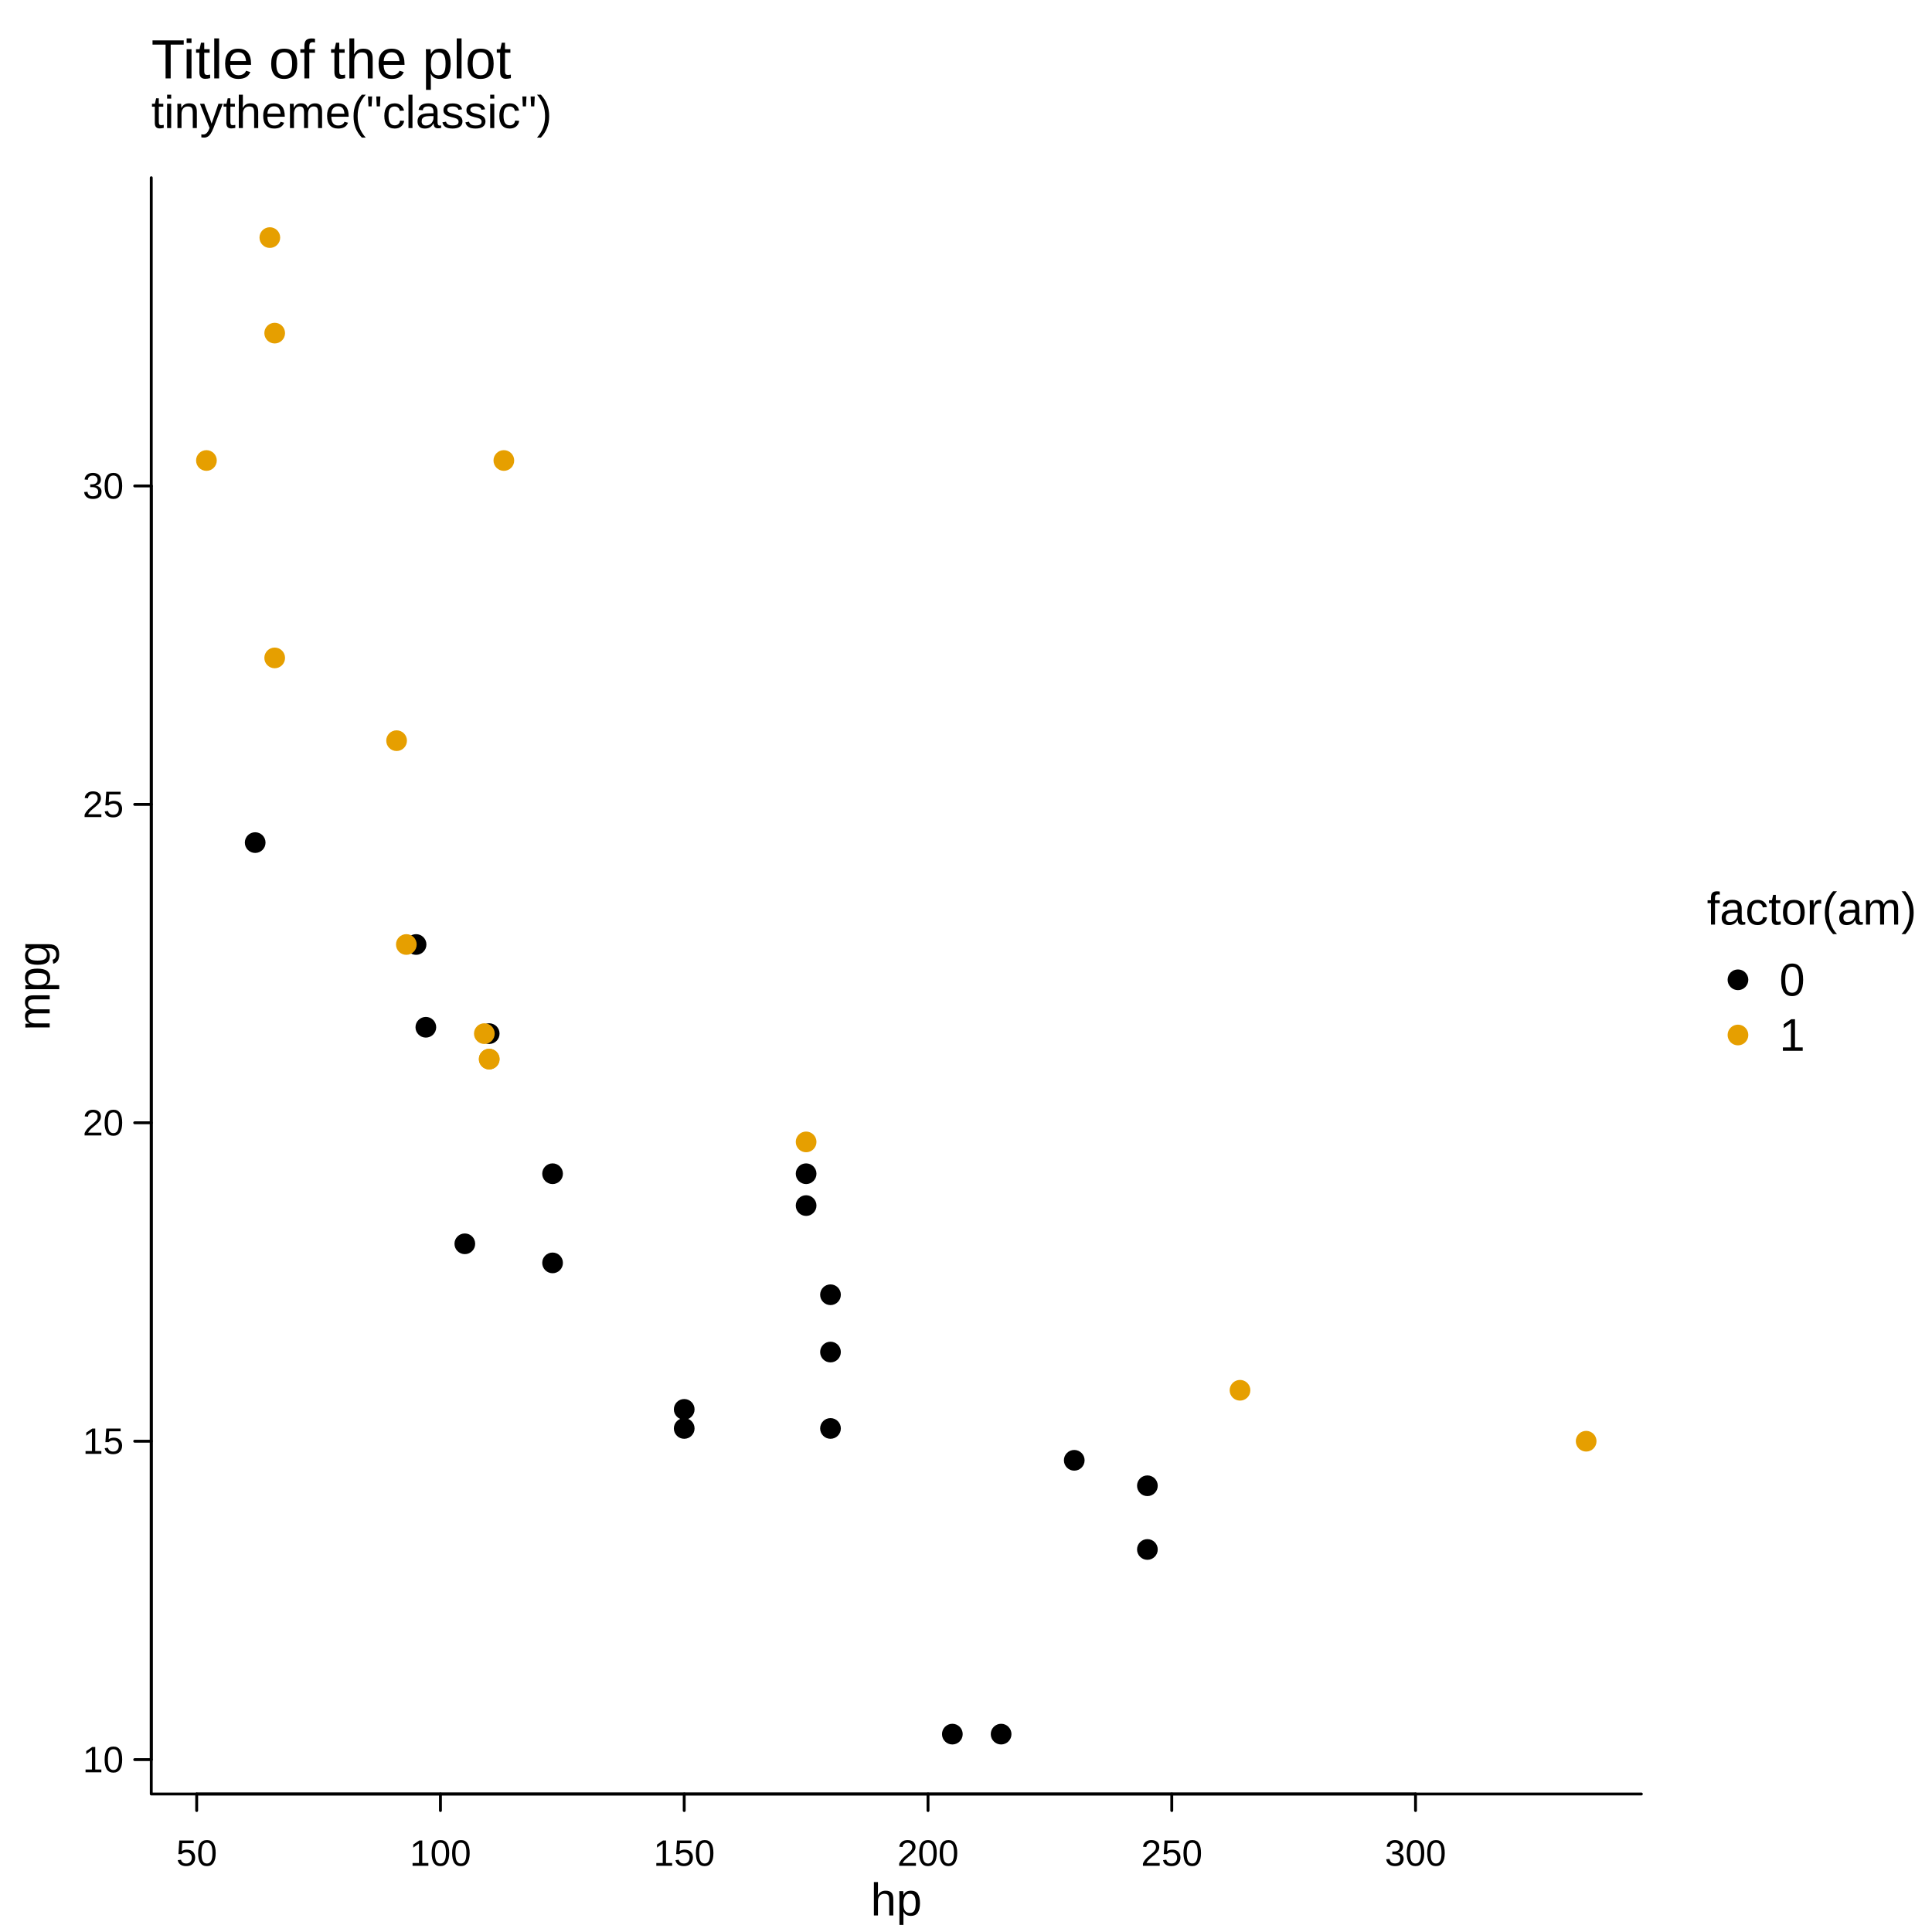
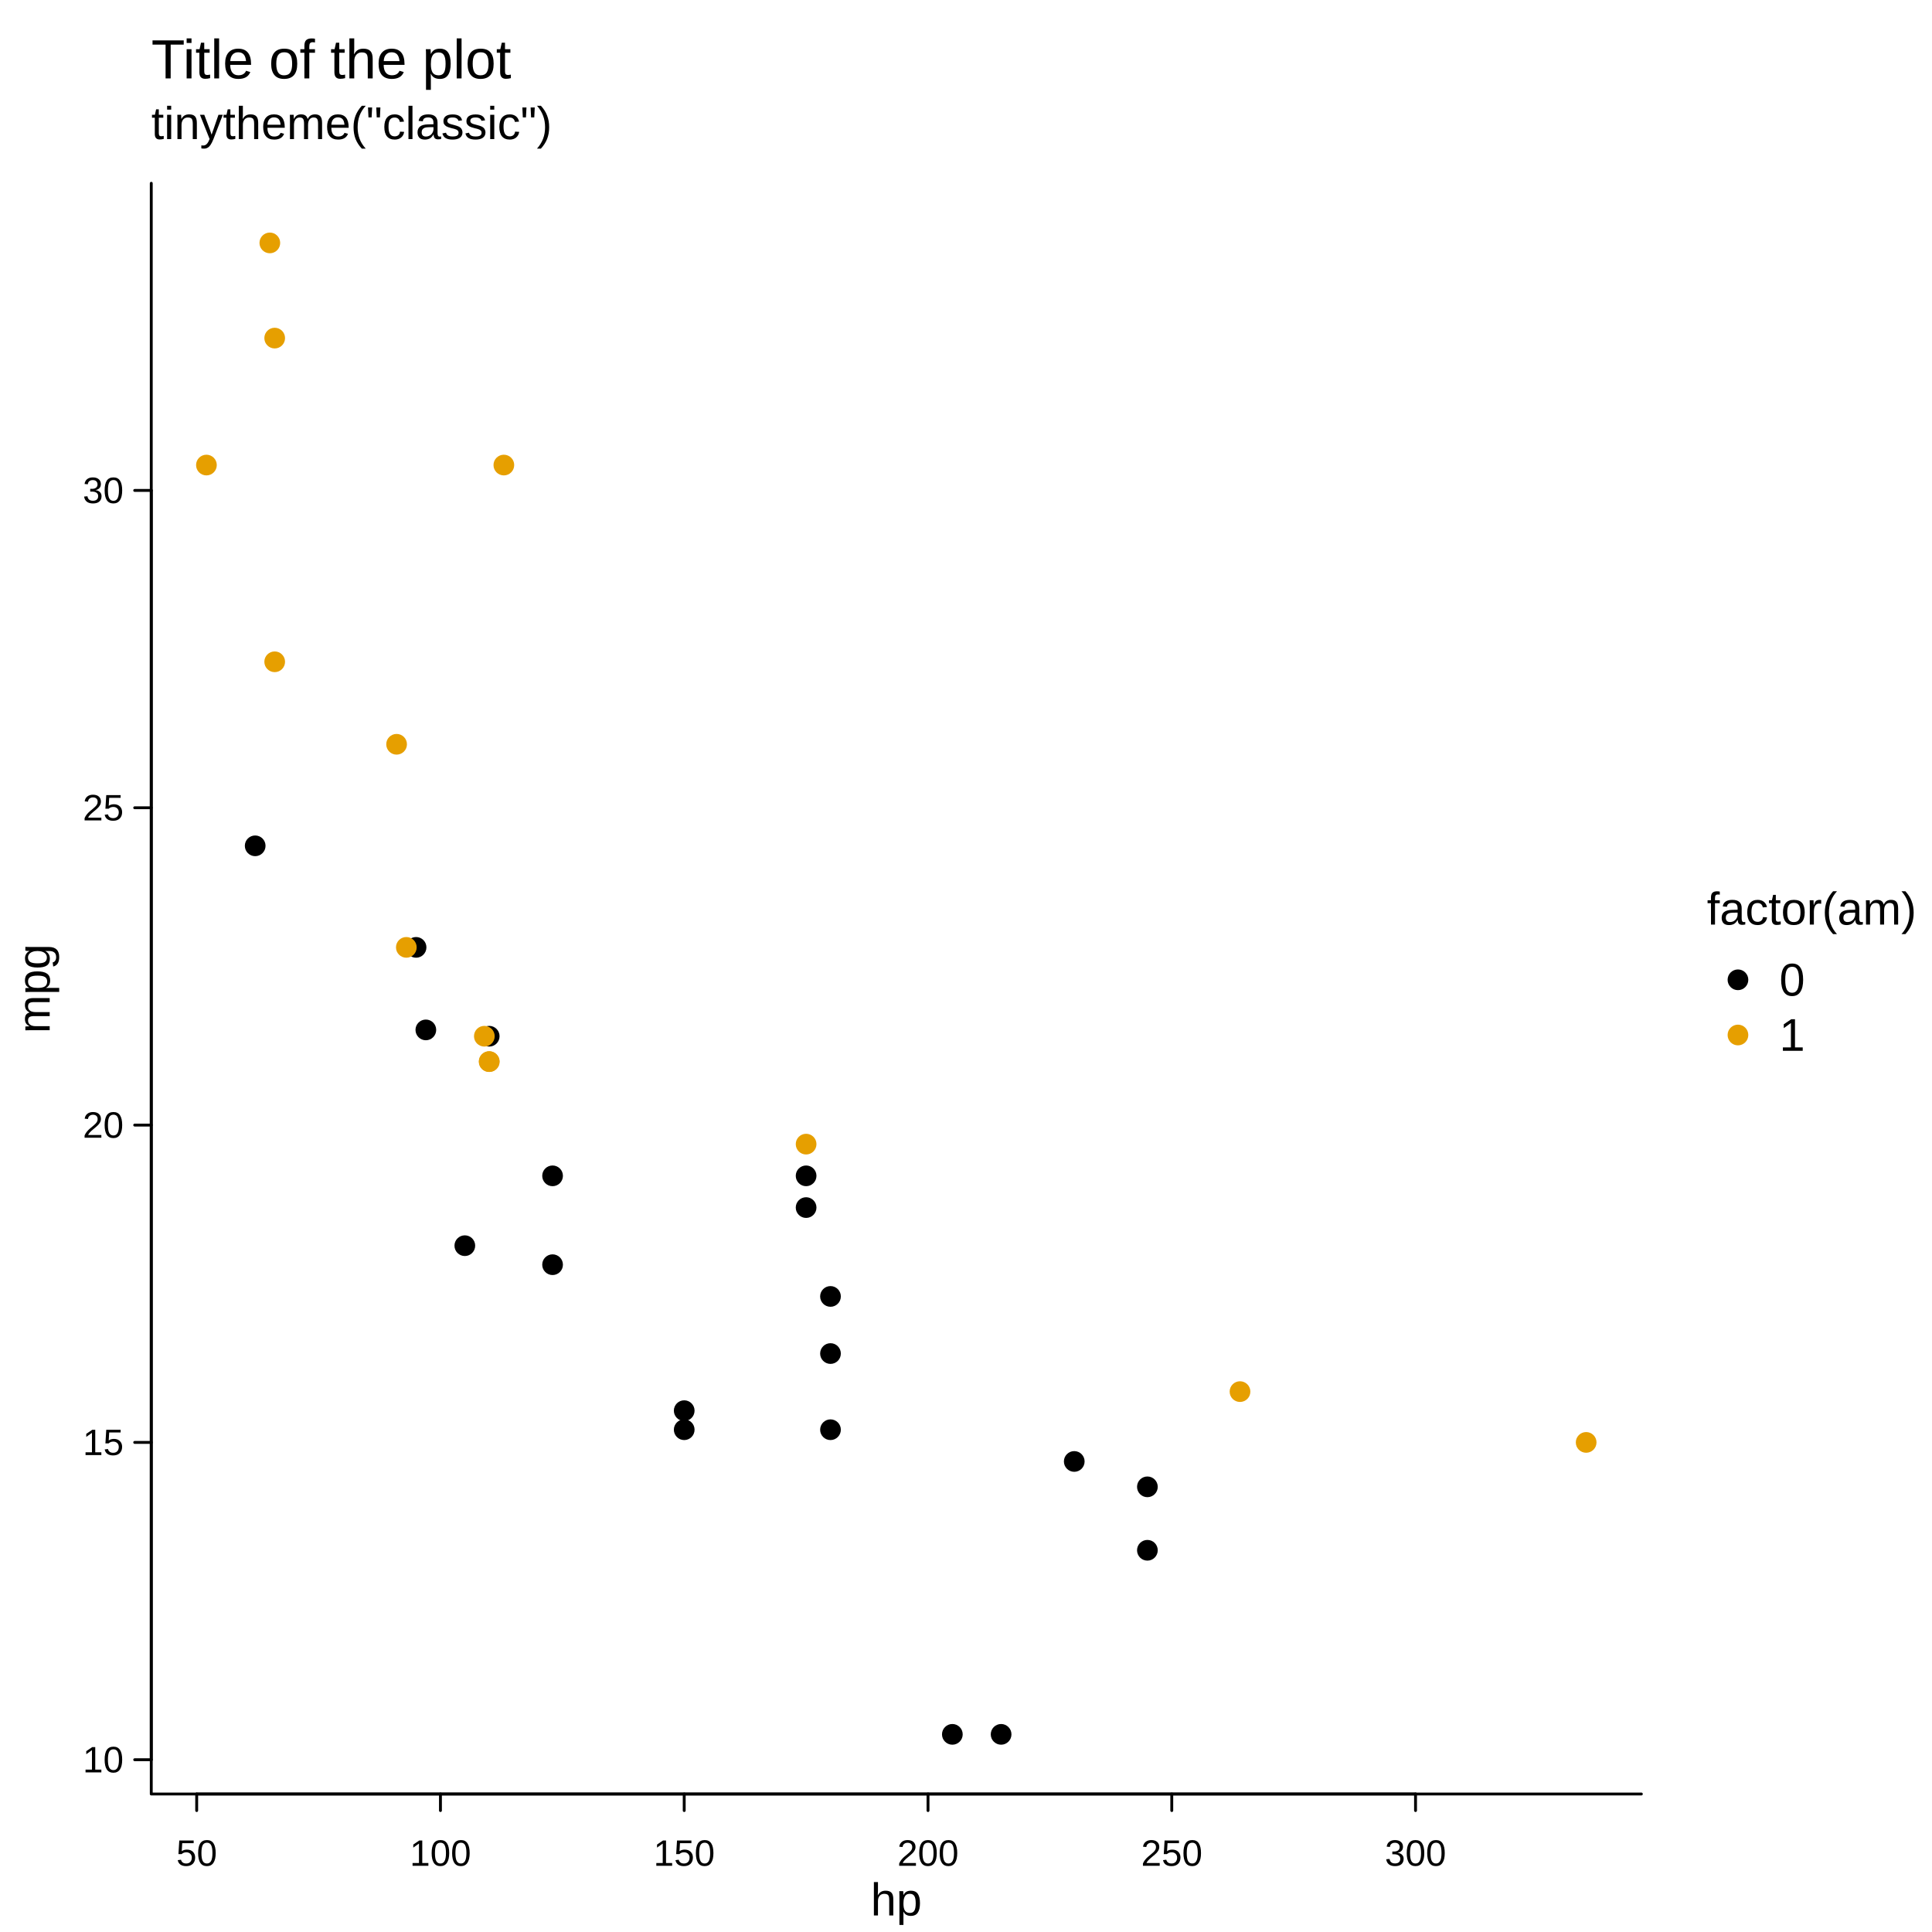
<svg xmlns="http://www.w3.org/2000/svg" width="504.00pt" height="504.00pt" viewBox="0 0 504.00 504.00">
  <g class="svglite">
    <defs>
      <style type="text/css">
    .svglite line, .svglite polyline, .svglite polygon, .svglite path, .svglite rect, .svglite circle {
      fill: none;
      stroke: #000000;
      stroke-linecap: round;
      stroke-linejoin: round;
      stroke-miterlimit: 10.00;
    }
    .svglite text {
      white-space: pre;
    }
    .svglite g.glyphgroup path {
      fill: inherit;
      stroke: none;
    }
  </style>
    </defs>
    <rect width="100%" height="100%" style="stroke: none; fill: #FFFFFF;" />
    <defs>
      <clipPath id="cpMC4wMHw1MDQuMDB8MC4wMHw1MDQuMDA=">
        <rect x="0.00" y="0.00" width="504.00" height="504.00" />
      </clipPath>
    </defs>
    <g clip-path="url(#cpMC4wMHw1MDQuMDB8MC4wMHw1MDQuMDA=)">
      <circle cx="453.38" cy="255.60" r="2.70" style="stroke-width: 0.75; stroke: none; fill: #000000;" />
      <circle cx="453.38" cy="270.00" r="2.70" style="stroke-width: 0.75; stroke: none; fill: #E69F00;" />
      <text x="472.62" y="241.20" text-anchor="middle" style="font-size: 12.00px; font-family: &quot;Liberation Sans&quot;;" textLength="54.67px" lengthAdjust="spacingAndGlyphs">factor(am)</text>
      <text x="464.18" y="259.73" style="font-size: 12.00px; font-family: &quot;Liberation Sans&quot;;" textLength="6.67px" lengthAdjust="spacingAndGlyphs">0</text>
      <text x="464.18" y="274.13" style="font-size: 12.00px; font-family: &quot;Liberation Sans&quot;;" textLength="6.67px" lengthAdjust="spacingAndGlyphs">1</text>
-       <text x="39.46" y="33.41" style="font-size: 12.00px; font-family: &quot;Liberation Sans&quot;;" textLength="104.56px" lengthAdjust="spacingAndGlyphs">tinytheme("classic")</text>
+       <text x="39.46" y="36.29" style="font-size: 12.00px; font-family: &quot;Liberation Sans&quot;;" textLength="104.56px" lengthAdjust="spacingAndGlyphs">tinytheme("classic")</text>
    </g>
    <defs>
      <clipPath id="cpMC4wMHw0MjguMTh8MC4wMHw1MDQuMDA=">
        <rect x="0.00" y="0.00" width="428.18" height="504.00" />
      </clipPath>
    </defs>
    <g clip-path="url(#cpMC4wMHw0MjguMTh8MC4wMHw1MDQuMDA=)">
      <text x="39.46" y="20.45" style="font-size: 14.40px; font-family: &quot;Liberation Sans&quot;;" textLength="93.88px" lengthAdjust="spacingAndGlyphs">Title of the plot</text>
      <text x="233.82" y="499.68" text-anchor="middle" style="font-size: 12.00px; font-family: &quot;Liberation Sans&quot;;" textLength="13.34px" lengthAdjust="spacingAndGlyphs">hp</text>
-       <text transform="translate(12.96,257.18) rotate(-90)" text-anchor="middle" style="font-size: 12.00px; font-family: &quot;Liberation Sans&quot;;" textLength="23.34px" lengthAdjust="spacingAndGlyphs">mpg</text>
+       <text transform="translate(12.96,257.90) rotate(-90)" text-anchor="middle" style="font-size: 12.00px; font-family: &quot;Liberation Sans&quot;;" textLength="23.34px" lengthAdjust="spacingAndGlyphs">mpg</text>
    </g>
    <g clip-path="url(#cpMC4wMHw1MDQuMDB8MC4wMHw1MDQuMDA=)">
      <line x1="51.31" y1="468.00" x2="369.27" y2="468.00" style="stroke-width: 0.75;" />
      <line x1="51.31" y1="468.00" x2="51.31" y2="472.32" style="stroke-width: 0.75;" />
      <line x1="114.90" y1="468.00" x2="114.90" y2="472.32" style="stroke-width: 0.75;" />
      <line x1="178.49" y1="468.00" x2="178.49" y2="472.32" style="stroke-width: 0.75;" />
      <line x1="242.09" y1="468.00" x2="242.09" y2="472.32" style="stroke-width: 0.75;" />
      <line x1="305.68" y1="468.00" x2="305.68" y2="472.32" style="stroke-width: 0.75;" />
      <line x1="369.27" y1="468.00" x2="369.27" y2="472.32" style="stroke-width: 0.75;" />
      <text x="51.31" y="486.72" text-anchor="middle" style="font-size: 9.60px; font-family: &quot;Liberation Sans&quot;;" textLength="10.66px" lengthAdjust="spacingAndGlyphs">50</text>
      <text x="114.90" y="486.72" text-anchor="middle" style="font-size: 9.60px; font-family: &quot;Liberation Sans&quot;;" textLength="15.98px" lengthAdjust="spacingAndGlyphs">100</text>
      <text x="178.49" y="486.72" text-anchor="middle" style="font-size: 9.60px; font-family: &quot;Liberation Sans&quot;;" textLength="15.98px" lengthAdjust="spacingAndGlyphs">150</text>
      <text x="242.09" y="486.72" text-anchor="middle" style="font-size: 9.60px; font-family: &quot;Liberation Sans&quot;;" textLength="15.98px" lengthAdjust="spacingAndGlyphs">200</text>
      <text x="305.68" y="486.72" text-anchor="middle" style="font-size: 9.60px; font-family: &quot;Liberation Sans&quot;;" textLength="15.98px" lengthAdjust="spacingAndGlyphs">250</text>
      <text x="369.27" y="486.72" text-anchor="middle" style="font-size: 9.60px; font-family: &quot;Liberation Sans&quot;;" textLength="15.98px" lengthAdjust="spacingAndGlyphs">300</text>
-       <line x1="39.46" y1="459.03" x2="39.46" y2="126.77" style="stroke-width: 0.75;" />
-       <line x1="39.46" y1="459.03" x2="35.14" y2="459.03" style="stroke-width: 0.75;" />
-       <line x1="39.46" y1="375.97" x2="35.14" y2="375.97" style="stroke-width: 0.75;" />
-       <line x1="39.46" y1="292.90" x2="35.14" y2="292.90" style="stroke-width: 0.75;" />
-       <line x1="39.46" y1="209.84" x2="35.14" y2="209.84" style="stroke-width: 0.75;" />
-       <line x1="39.46" y1="126.77" x2="35.14" y2="126.77" style="stroke-width: 0.75;" />
-       <text x="32.26" y="462.33" text-anchor="end" style="font-size: 9.60px; font-family: &quot;Liberation Sans&quot;;" textLength="10.66px" lengthAdjust="spacingAndGlyphs">10</text>
-       <text x="32.26" y="379.26" text-anchor="end" style="font-size: 9.60px; font-family: &quot;Liberation Sans&quot;;" textLength="10.66px" lengthAdjust="spacingAndGlyphs">15</text>
-       <text x="32.26" y="296.20" text-anchor="end" style="font-size: 9.60px; font-family: &quot;Liberation Sans&quot;;" textLength="10.66px" lengthAdjust="spacingAndGlyphs">20</text>
-       <text x="32.26" y="213.14" text-anchor="end" style="font-size: 9.60px; font-family: &quot;Liberation Sans&quot;;" textLength="10.66px" lengthAdjust="spacingAndGlyphs">25</text>
-       <text x="32.26" y="130.07" text-anchor="end" style="font-size: 9.60px; font-family: &quot;Liberation Sans&quot;;" textLength="10.66px" lengthAdjust="spacingAndGlyphs">30</text>
-       <polyline points="39.46,46.37 39.46,468.00 428.18,468.00 " style="stroke-width: 0.75;" />
+       <line x1="39.46" y1="459.06" x2="39.46" y2="127.94" style="stroke-width: 0.75;" />
+       <line x1="39.46" y1="459.06" x2="35.14" y2="459.06" style="stroke-width: 0.75;" />
+       <line x1="39.46" y1="376.28" x2="35.14" y2="376.28" style="stroke-width: 0.75;" />
+       <line x1="39.46" y1="293.50" x2="35.14" y2="293.50" style="stroke-width: 0.75;" />
+       <line x1="39.46" y1="210.72" x2="35.14" y2="210.72" style="stroke-width: 0.75;" />
+       <line x1="39.46" y1="127.94" x2="35.14" y2="127.94" style="stroke-width: 0.75;" />
+       <text x="32.26" y="462.36" text-anchor="end" style="font-size: 9.60px; font-family: &quot;Liberation Sans&quot;;" textLength="10.66px" lengthAdjust="spacingAndGlyphs">10</text>
+       <text x="32.26" y="379.58" text-anchor="end" style="font-size: 9.60px; font-family: &quot;Liberation Sans&quot;;" textLength="10.66px" lengthAdjust="spacingAndGlyphs">15</text>
+       <text x="32.26" y="296.80" text-anchor="end" style="font-size: 9.60px; font-family: &quot;Liberation Sans&quot;;" textLength="10.66px" lengthAdjust="spacingAndGlyphs">20</text>
+       <text x="32.26" y="214.02" text-anchor="end" style="font-size: 9.60px; font-family: &quot;Liberation Sans&quot;;" textLength="10.66px" lengthAdjust="spacingAndGlyphs">25</text>
+       <text x="32.26" y="131.24" text-anchor="end" style="font-size: 9.60px; font-family: &quot;Liberation Sans&quot;;" textLength="10.66px" lengthAdjust="spacingAndGlyphs">30</text>
+       <polyline points="39.46,47.81 39.46,468.00 428.18,468.00 " style="stroke-width: 0.75;" />
    </g>
    <defs>
-       <clipPath id="cpMzkuNDZ8NDI4LjE4fDQ2LjM3fDQ2OC4wMA==">
-         <rect x="39.46" y="46.37" width="388.72" height="421.63" />
+       <clipPath id="cpMzkuNDZ8NDI4LjE4fDQ3LjgxfDQ2OC4wMA==">
+         <rect x="39.46" y="47.81" width="388.72" height="420.19" />
      </clipPath>
    </defs>
-     <g clip-path="url(#cpMzkuNDZ8NDI4LjE4fDQ2LjM3fDQ2OC4wMA==)">
-       <circle cx="127.62" cy="269.64" r="2.70" style="stroke-width: 0.75; stroke: none; fill: #000000;" />
-       <circle cx="210.29" cy="314.50" r="2.70" style="stroke-width: 0.75; stroke: none; fill: #000000;" />
-       <circle cx="121.26" cy="324.47" r="2.70" style="stroke-width: 0.75; stroke: none; fill: #000000;" />
-       <circle cx="299.32" cy="387.59" r="2.70" style="stroke-width: 0.75; stroke: none; fill: #000000;" />
-       <circle cx="66.57" cy="219.81" r="2.70" style="stroke-width: 0.75; stroke: none; fill: #000000;" />
-       <circle cx="108.54" cy="246.39" r="2.70" style="stroke-width: 0.75; stroke: none; fill: #000000;" />
-       <circle cx="144.15" cy="306.19" r="2.70" style="stroke-width: 0.75; stroke: none; fill: #000000;" />
-       <circle cx="144.15" cy="329.45" r="2.70" style="stroke-width: 0.75; stroke: none; fill: #000000;" />
-       <circle cx="216.65" cy="352.71" r="2.70" style="stroke-width: 0.75; stroke: none; fill: #000000;" />
-       <circle cx="216.65" cy="337.76" r="2.70" style="stroke-width: 0.75; stroke: none; fill: #000000;" />
-       <circle cx="216.65" cy="372.64" r="2.70" style="stroke-width: 0.75; stroke: none; fill: #000000;" />
-       <circle cx="248.44" cy="452.38" r="2.70" style="stroke-width: 0.75; stroke: none; fill: #000000;" />
-       <circle cx="261.16" cy="452.38" r="2.70" style="stroke-width: 0.75; stroke: none; fill: #000000;" />
-       <circle cx="280.24" cy="380.95" r="2.70" style="stroke-width: 0.75; stroke: none; fill: #000000;" />
-       <circle cx="111.09" cy="267.98" r="2.70" style="stroke-width: 0.75; stroke: none; fill: #000000;" />
-       <circle cx="178.49" cy="367.66" r="2.70" style="stroke-width: 0.75; stroke: none; fill: #000000;" />
-       <circle cx="178.49" cy="372.64" r="2.70" style="stroke-width: 0.75; stroke: none; fill: #000000;" />
-       <circle cx="299.32" cy="404.21" r="2.70" style="stroke-width: 0.75; stroke: none; fill: #000000;" />
-       <circle cx="210.29" cy="306.19" r="2.70" style="stroke-width: 0.75; stroke: none; fill: #000000;" />
-       <circle cx="127.62" cy="276.29" r="2.70" style="stroke-width: 0.75; stroke: none; fill: #E69F00;" />
-       <circle cx="127.62" cy="276.29" r="2.70" style="stroke-width: 0.75; stroke: none; fill: #E69F00;" />
-       <circle cx="106.00" cy="246.39" r="2.70" style="stroke-width: 0.75; stroke: none; fill: #E69F00;" />
-       <circle cx="71.66" cy="86.90" r="2.70" style="stroke-width: 0.75; stroke: none; fill: #E69F00;" />
-       <circle cx="53.85" cy="120.13" r="2.70" style="stroke-width: 0.75; stroke: none; fill: #E69F00;" />
-       <circle cx="70.39" cy="61.98" r="2.70" style="stroke-width: 0.75; stroke: none; fill: #E69F00;" />
-       <circle cx="71.66" cy="171.63" r="2.70" style="stroke-width: 0.75; stroke: none; fill: #E69F00;" />
-       <circle cx="103.46" cy="193.22" r="2.70" style="stroke-width: 0.75; stroke: none; fill: #E69F00;" />
-       <circle cx="131.44" cy="120.13" r="2.70" style="stroke-width: 0.75; stroke: none; fill: #E69F00;" />
-       <circle cx="323.48" cy="362.68" r="2.70" style="stroke-width: 0.75; stroke: none; fill: #E69F00;" />
-       <circle cx="210.29" cy="297.89" r="2.70" style="stroke-width: 0.75; stroke: none; fill: #E69F00;" />
-       <circle cx="413.78" cy="375.97" r="2.70" style="stroke-width: 0.75; stroke: none; fill: #E69F00;" />
-       <circle cx="126.35" cy="269.64" r="2.70" style="stroke-width: 0.75; stroke: none; fill: #E69F00;" />
+     <g clip-path="url(#cpMzkuNDZ8NDI4LjE4fDQ3LjgxfDQ2OC4wMA==)">
+       <circle cx="127.62" cy="270.32" r="2.70" style="stroke-width: 0.75; stroke: none; fill: #000000;" />
+       <circle cx="210.29" cy="315.02" r="2.70" style="stroke-width: 0.75; stroke: none; fill: #000000;" />
+       <circle cx="121.26" cy="324.96" r="2.70" style="stroke-width: 0.75; stroke: none; fill: #000000;" />
+       <circle cx="299.32" cy="387.87" r="2.70" style="stroke-width: 0.75; stroke: none; fill: #000000;" />
+       <circle cx="66.57" cy="220.65" r="2.70" style="stroke-width: 0.75; stroke: none; fill: #000000;" />
+       <circle cx="108.54" cy="247.14" r="2.70" style="stroke-width: 0.75; stroke: none; fill: #000000;" />
+       <circle cx="144.15" cy="306.74" r="2.70" style="stroke-width: 0.75; stroke: none; fill: #000000;" />
+       <circle cx="144.15" cy="329.92" r="2.70" style="stroke-width: 0.75; stroke: none; fill: #000000;" />
+       <circle cx="216.65" cy="353.10" r="2.70" style="stroke-width: 0.75; stroke: none; fill: #000000;" />
+       <circle cx="216.65" cy="338.20" r="2.70" style="stroke-width: 0.75; stroke: none; fill: #000000;" />
+       <circle cx="216.65" cy="372.97" r="2.70" style="stroke-width: 0.75; stroke: none; fill: #000000;" />
+       <circle cx="248.44" cy="452.44" r="2.70" style="stroke-width: 0.75; stroke: none; fill: #000000;" />
+       <circle cx="261.16" cy="452.44" r="2.70" style="stroke-width: 0.75; stroke: none; fill: #000000;" />
+       <circle cx="280.24" cy="381.25" r="2.70" style="stroke-width: 0.75; stroke: none; fill: #000000;" />
+       <circle cx="111.09" cy="268.67" r="2.70" style="stroke-width: 0.75; stroke: none; fill: #000000;" />
+       <circle cx="178.49" cy="368.00" r="2.70" style="stroke-width: 0.75; stroke: none; fill: #000000;" />
+       <circle cx="178.49" cy="372.97" r="2.70" style="stroke-width: 0.75; stroke: none; fill: #000000;" />
+       <circle cx="299.32" cy="404.42" r="2.70" style="stroke-width: 0.75; stroke: none; fill: #000000;" />
+       <circle cx="210.29" cy="306.74" r="2.70" style="stroke-width: 0.75; stroke: none; fill: #000000;" />
+       <circle cx="127.62" cy="276.94" r="2.70" style="stroke-width: 0.75; stroke: none; fill: #E69F00;" />
+       <circle cx="127.62" cy="276.94" r="2.70" style="stroke-width: 0.75; stroke: none; fill: #E69F00;" />
+       <circle cx="106.00" cy="247.14" r="2.70" style="stroke-width: 0.75; stroke: none; fill: #E69F00;" />
+       <circle cx="71.66" cy="88.20" r="2.70" style="stroke-width: 0.75; stroke: none; fill: #E69F00;" />
+       <circle cx="53.85" cy="121.32" r="2.70" style="stroke-width: 0.75; stroke: none; fill: #E69F00;" />
+       <circle cx="70.39" cy="63.37" r="2.70" style="stroke-width: 0.75; stroke: none; fill: #E69F00;" />
+       <circle cx="71.66" cy="172.64" r="2.70" style="stroke-width: 0.75; stroke: none; fill: #E69F00;" />
+       <circle cx="103.46" cy="194.16" r="2.70" style="stroke-width: 0.75; stroke: none; fill: #E69F00;" />
+       <circle cx="131.44" cy="121.32" r="2.70" style="stroke-width: 0.75; stroke: none; fill: #E69F00;" />
+       <circle cx="323.48" cy="363.03" r="2.70" style="stroke-width: 0.75; stroke: none; fill: #E69F00;" />
+       <circle cx="210.29" cy="298.47" r="2.70" style="stroke-width: 0.75; stroke: none; fill: #E69F00;" />
+       <circle cx="413.78" cy="376.28" r="2.70" style="stroke-width: 0.75; stroke: none; fill: #E69F00;" />
+       <circle cx="126.35" cy="270.32" r="2.70" style="stroke-width: 0.75; stroke: none; fill: #E69F00;" />
    </g>
  </g>
</svg>
